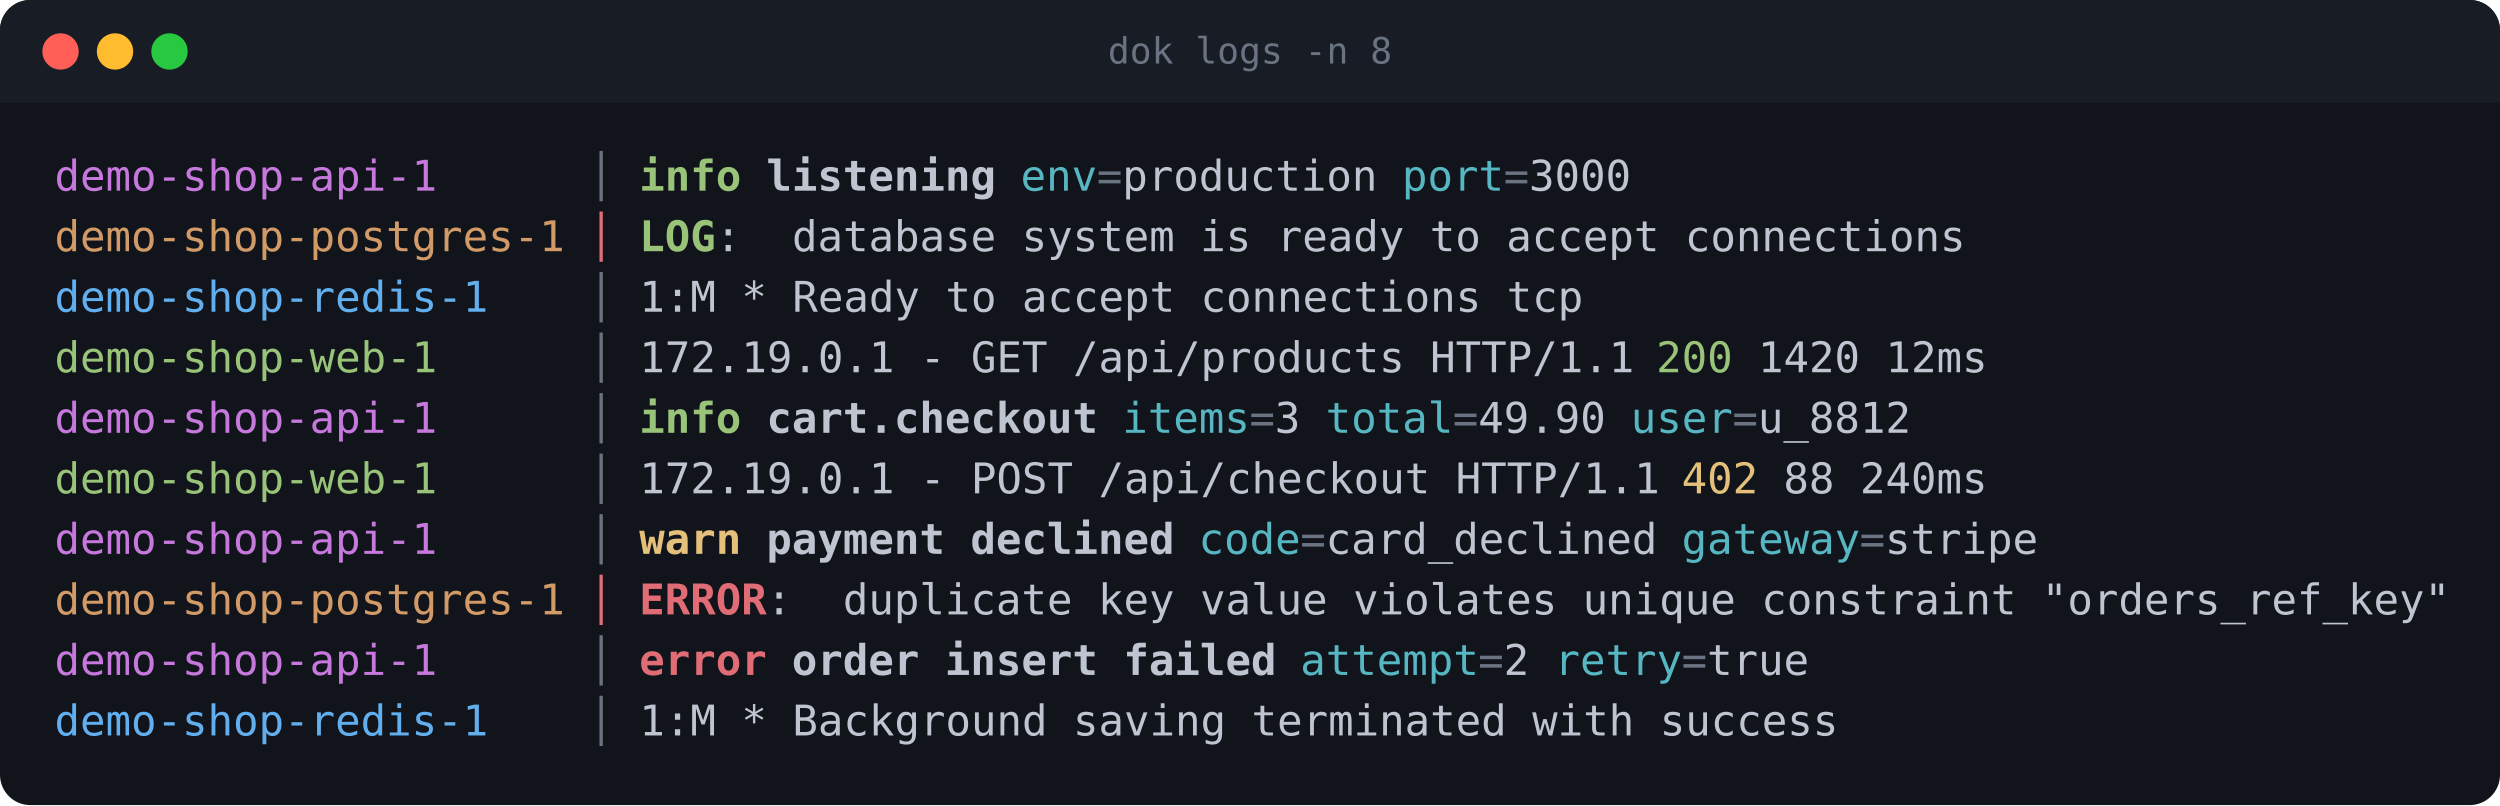
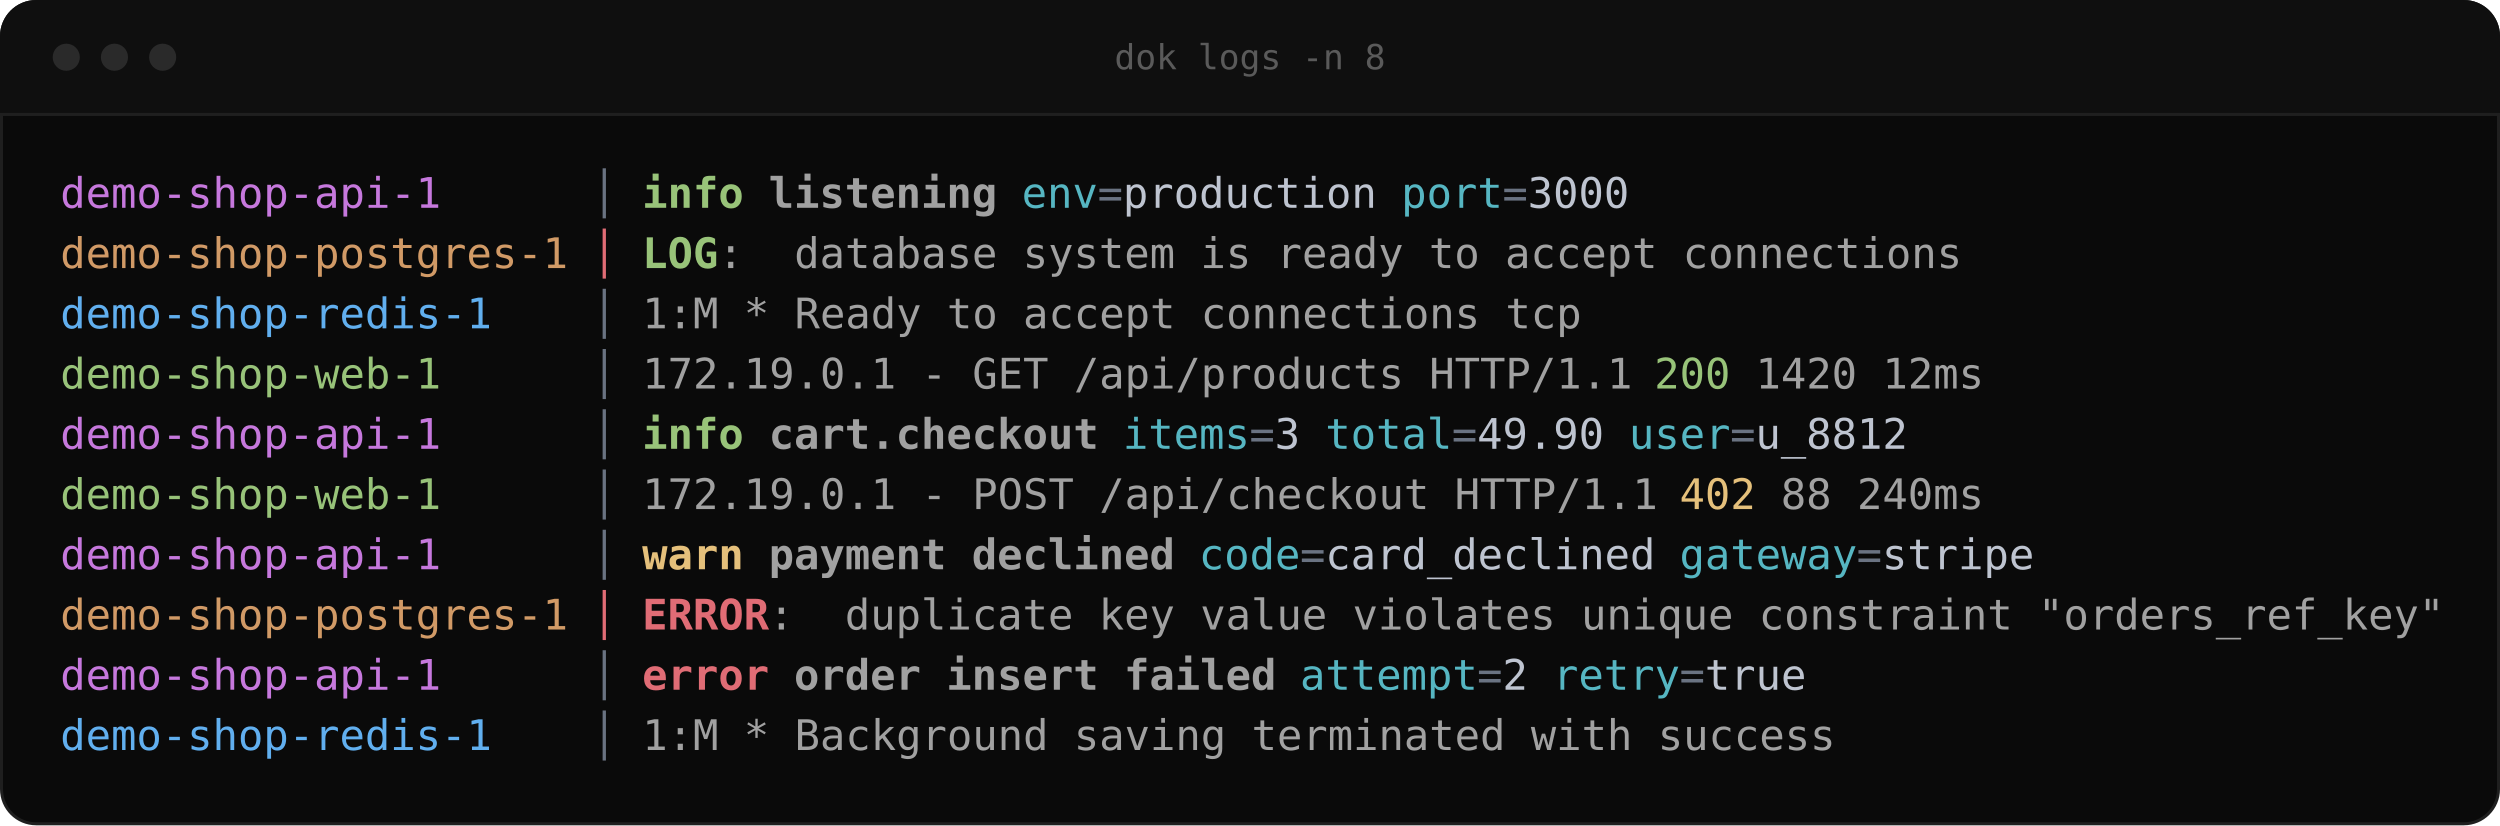
- <svg xmlns="http://www.w3.org/2000/svg" width="826" height="266" viewBox="0 0 826 266" font-family="JetBrains Mono, SFMono-Regular, Menlo, Consolas, monospace" font-size="14">
-   <rect width="826" height="266" rx="10" fill="#11141b" />
-   <rect width="826" height="34" rx="10" fill="#181c25" />
-   <rect y="24" width="826" height="10" fill="#181c25" />
-   <circle cx="20" cy="17" r="6" fill="#ff5f57" />
-   <circle cx="38" cy="17" r="6" fill="#febc2e" />
-   <circle cx="56" cy="17" r="6" fill="#28c840" />
-   <text x="413" y="21" fill="#6a7382" font-size="12" text-anchor="middle">dok logs -n 8</text>
-   <text y="63.0" xml:space="preserve">
-     <tspan x="18.0" fill="#c678dd">demo-shop-api-1     </tspan>
-     <tspan x="194.4" fill="#6a7382">│</tspan>
-     <tspan x="211.2" fill="#98c379" font-weight="bold">info</tspan>
-     <tspan x="253.2" fill="#bec4d0" font-weight="bold">listening</tspan>
-     <tspan x="337.2" fill="#56b6c2">env</tspan>
-     <tspan x="362.4" fill="#6a7382">=</tspan>
-     <tspan x="370.8" fill="#bec4d0">production</tspan>
-     <tspan x="463.2" fill="#56b6c2">port</tspan>
-     <tspan x="496.8" fill="#6a7382">=</tspan>
-     <tspan x="505.2" fill="#bec4d0">3000</tspan>
+ <svg xmlns="http://www.w3.org/2000/svg" width="830" height="274" viewBox="0 0 830 274" font-family="JetBrains Mono, SFMono-Regular, Menlo, Consolas, monospace" font-size="14">
+   <rect x=".5" y=".5" width="829" height="273" rx="11.5" fill="#0a0a0a" stroke="#1f1f1f" />
+   <path d="M0 12a12 12 0 0 1 12-12h806a12 12 0 0 1 12 12v26H0z" fill="#0f0f0f" />
+   <path d="M0 38h830" stroke="#1f1f1f" />
+   <circle cx="22" cy="19" r="4.5" fill="#2a2a2a" />
+   <circle cx="38" cy="19" r="4.5" fill="#2a2a2a" />
+   <circle cx="54" cy="19" r="4.5" fill="#2a2a2a" />
+   <text x="415" y="23" fill="#5a5a5a" font-size="11.5" text-anchor="middle">dok logs -n 8</text>
+   <text y="69.0" xml:space="preserve">
+     <tspan x="20.0" fill="#c678dd">demo-shop-api-1     </tspan>
+     <tspan x="196.4" fill="#6a7382">│</tspan>
+     <tspan x="213.2" fill="#98c379" font-weight="bold">info</tspan>
+     <tspan x="255.2" fill="#a1a1a1" font-weight="bold">listening</tspan>
+     <tspan x="339.2" fill="#56b6c2">env</tspan>
+     <tspan x="364.4" fill="#6a7382">=</tspan>
+     <tspan x="372.8" fill="#bec4d0">production</tspan>
+     <tspan x="465.2" fill="#56b6c2">port</tspan>
+     <tspan x="498.8" fill="#6a7382">=</tspan>
+     <tspan x="507.2" fill="#bec4d0">3000</tspan>
  </text>
-   <text y="83.0" xml:space="preserve">
-     <tspan x="18.0" fill="#d19a66">demo-shop-postgres-1</tspan>
-     <tspan x="194.4" fill="#e06c75">│</tspan>
-     <tspan x="211.2" fill="#98c379" font-weight="bold">LOG</tspan>
-     <tspan x="236.4" fill="#bec4d0">:  database system is ready to accept connections</tspan>
+   <text y="89.0" xml:space="preserve">
+     <tspan x="20.0" fill="#d19a66">demo-shop-postgres-1</tspan>
+     <tspan x="196.4" fill="#e06c75">│</tspan>
+     <tspan x="213.2" fill="#98c379" font-weight="bold">LOG</tspan>
+     <tspan x="238.4" fill="#a1a1a1">:  database system is ready to accept connections</tspan>
  </text>
-   <text y="103.0" xml:space="preserve">
-     <tspan x="18.0" fill="#61afef">demo-shop-redis-1   </tspan>
-     <tspan x="194.4" fill="#6a7382">│</tspan>
-     <tspan x="202.8" fill="#bec4d0"> 1:M * Ready to accept connections tcp</tspan>
+   <text y="109.0" xml:space="preserve">
+     <tspan x="20.0" fill="#61afef">demo-shop-redis-1   </tspan>
+     <tspan x="196.4" fill="#6a7382">│</tspan>
+     <tspan x="204.8" fill="#a1a1a1"> 1:M * Ready to accept connections tcp</tspan>
  </text>
-   <text y="123.0" xml:space="preserve">
-     <tspan x="18.0" fill="#98c379">demo-shop-web-1     </tspan>
-     <tspan x="194.4" fill="#6a7382">│</tspan>
-     <tspan x="202.8" fill="#bec4d0"> 172.19.0.1 - GET /api/products HTTP/1.1 </tspan>
-     <tspan x="547.2" fill="#98c379">200</tspan>
-     <tspan x="572.4" fill="#bec4d0"> 1420 12ms</tspan>
+   <text y="129.0" xml:space="preserve">
+     <tspan x="20.0" fill="#98c379">demo-shop-web-1     </tspan>
+     <tspan x="196.4" fill="#6a7382">│</tspan>
+     <tspan x="204.8" fill="#a1a1a1"> 172.19.0.1 - GET /api/products HTTP/1.1 </tspan>
+     <tspan x="549.2" fill="#98c379">200</tspan>
+     <tspan x="574.4" fill="#a1a1a1"> 1420 12ms</tspan>
  </text>
-   <text y="143.0" xml:space="preserve">
-     <tspan x="18.0" fill="#c678dd">demo-shop-api-1     </tspan>
-     <tspan x="194.4" fill="#6a7382">│</tspan>
-     <tspan x="211.2" fill="#98c379" font-weight="bold">info</tspan>
-     <tspan x="253.2" fill="#bec4d0" font-weight="bold">cart.checkout</tspan>
-     <tspan x="370.8" fill="#56b6c2">items</tspan>
-     <tspan x="412.8" fill="#6a7382">=</tspan>
-     <tspan x="421.2" fill="#bec4d0">3</tspan>
-     <tspan x="438.0" fill="#56b6c2">total</tspan>
-     <tspan x="480.0" fill="#6a7382">=</tspan>
-     <tspan x="488.4" fill="#bec4d0">49.90</tspan>
-     <tspan x="538.8" fill="#56b6c2">user</tspan>
-     <tspan x="572.4" fill="#6a7382">=</tspan>
-     <tspan x="580.8" fill="#bec4d0">u_8812</tspan>
+   <text y="149.0" xml:space="preserve">
+     <tspan x="20.0" fill="#c678dd">demo-shop-api-1     </tspan>
+     <tspan x="196.4" fill="#6a7382">│</tspan>
+     <tspan x="213.2" fill="#98c379" font-weight="bold">info</tspan>
+     <tspan x="255.2" fill="#a1a1a1" font-weight="bold">cart.checkout</tspan>
+     <tspan x="372.8" fill="#56b6c2">items</tspan>
+     <tspan x="414.8" fill="#6a7382">=</tspan>
+     <tspan x="423.2" fill="#bec4d0">3</tspan>
+     <tspan x="440.0" fill="#56b6c2">total</tspan>
+     <tspan x="482.0" fill="#6a7382">=</tspan>
+     <tspan x="490.4" fill="#bec4d0">49.90</tspan>
+     <tspan x="540.8" fill="#56b6c2">user</tspan>
+     <tspan x="574.4" fill="#6a7382">=</tspan>
+     <tspan x="582.8" fill="#bec4d0">u_8812</tspan>
  </text>
-   <text y="163.0" xml:space="preserve">
-     <tspan x="18.0" fill="#98c379">demo-shop-web-1     </tspan>
-     <tspan x="194.4" fill="#6a7382">│</tspan>
-     <tspan x="202.8" fill="#bec4d0"> 172.19.0.1 - POST /api/checkout HTTP/1.1 </tspan>
-     <tspan x="555.6" fill="#e5c07b">402</tspan>
-     <tspan x="580.8" fill="#bec4d0"> 88 240ms</tspan>
+   <text y="169.0" xml:space="preserve">
+     <tspan x="20.0" fill="#98c379">demo-shop-web-1     </tspan>
+     <tspan x="196.4" fill="#6a7382">│</tspan>
+     <tspan x="204.8" fill="#a1a1a1"> 172.19.0.1 - POST /api/checkout HTTP/1.1 </tspan>
+     <tspan x="557.6" fill="#e5c07b">402</tspan>
+     <tspan x="582.8" fill="#a1a1a1"> 88 240ms</tspan>
  </text>
-   <text y="183.0" xml:space="preserve">
-     <tspan x="18.0" fill="#c678dd">demo-shop-api-1     </tspan>
-     <tspan x="194.4" fill="#6a7382">│</tspan>
-     <tspan x="211.2" fill="#e5c07b" font-weight="bold">warn</tspan>
-     <tspan x="253.2" fill="#bec4d0" font-weight="bold">payment declined</tspan>
-     <tspan x="396.0" fill="#56b6c2">code</tspan>
-     <tspan x="429.6" fill="#6a7382">=</tspan>
-     <tspan x="438.0" fill="#bec4d0">card_declined</tspan>
-     <tspan x="555.6" fill="#56b6c2">gateway</tspan>
-     <tspan x="614.4" fill="#6a7382">=</tspan>
-     <tspan x="622.8" fill="#bec4d0">stripe</tspan>
+   <text y="189.0" xml:space="preserve">
+     <tspan x="20.0" fill="#c678dd">demo-shop-api-1     </tspan>
+     <tspan x="196.4" fill="#6a7382">│</tspan>
+     <tspan x="213.2" fill="#e5c07b" font-weight="bold">warn</tspan>
+     <tspan x="255.2" fill="#a1a1a1" font-weight="bold">payment declined</tspan>
+     <tspan x="398.0" fill="#56b6c2">code</tspan>
+     <tspan x="431.6" fill="#6a7382">=</tspan>
+     <tspan x="440.0" fill="#bec4d0">card_declined</tspan>
+     <tspan x="557.6" fill="#56b6c2">gateway</tspan>
+     <tspan x="616.4" fill="#6a7382">=</tspan>
+     <tspan x="624.8" fill="#bec4d0">stripe</tspan>
  </text>
-   <text y="203.0" xml:space="preserve">
-     <tspan x="18.0" fill="#d19a66">demo-shop-postgres-1</tspan>
-     <tspan x="194.4" fill="#e06c75">│</tspan>
-     <tspan x="211.2" fill="#e06c75" font-weight="bold">ERROR</tspan>
-     <tspan x="253.2" fill="#bec4d0">:  duplicate key value violates unique constraint "orders_ref_key"</tspan>
+   <text y="209.0" xml:space="preserve">
+     <tspan x="20.0" fill="#d19a66">demo-shop-postgres-1</tspan>
+     <tspan x="196.4" fill="#e06c75">│</tspan>
+     <tspan x="213.2" fill="#e06c75" font-weight="bold">ERROR</tspan>
+     <tspan x="255.2" fill="#a1a1a1">:  duplicate key value violates unique constraint "orders_ref_key"</tspan>
  </text>
-   <text y="223.0" xml:space="preserve">
-     <tspan x="18.0" fill="#c678dd">demo-shop-api-1     </tspan>
-     <tspan x="194.4" fill="#6a7382">│</tspan>
-     <tspan x="211.2" fill="#e06c75" font-weight="bold">error</tspan>
-     <tspan x="261.6" fill="#bec4d0" font-weight="bold">order insert failed</tspan>
-     <tspan x="429.6" fill="#56b6c2">attempt</tspan>
-     <tspan x="488.4" fill="#6a7382">=</tspan>
-     <tspan x="496.8" fill="#bec4d0">2</tspan>
-     <tspan x="513.6" fill="#56b6c2">retry</tspan>
-     <tspan x="555.6" fill="#6a7382">=</tspan>
-     <tspan x="564.0" fill="#bec4d0">true</tspan>
+   <text y="229.0" xml:space="preserve">
+     <tspan x="20.0" fill="#c678dd">demo-shop-api-1     </tspan>
+     <tspan x="196.4" fill="#6a7382">│</tspan>
+     <tspan x="213.2" fill="#e06c75" font-weight="bold">error</tspan>
+     <tspan x="263.6" fill="#a1a1a1" font-weight="bold">order insert failed</tspan>
+     <tspan x="431.6" fill="#56b6c2">attempt</tspan>
+     <tspan x="490.4" fill="#6a7382">=</tspan>
+     <tspan x="498.8" fill="#bec4d0">2</tspan>
+     <tspan x="515.6" fill="#56b6c2">retry</tspan>
+     <tspan x="557.6" fill="#6a7382">=</tspan>
+     <tspan x="566.0" fill="#bec4d0">true</tspan>
  </text>
-   <text y="243.0" xml:space="preserve">
-     <tspan x="18.0" fill="#61afef">demo-shop-redis-1   </tspan>
-     <tspan x="194.4" fill="#6a7382">│</tspan>
-     <tspan x="202.8" fill="#bec4d0"> 1:M * Background saving terminated with success</tspan>
+   <text y="249.0" xml:space="preserve">
+     <tspan x="20.0" fill="#61afef">demo-shop-redis-1   </tspan>
+     <tspan x="196.4" fill="#6a7382">│</tspan>
+     <tspan x="204.8" fill="#a1a1a1"> 1:M * Background saving terminated with success</tspan>
  </text>
</svg>
